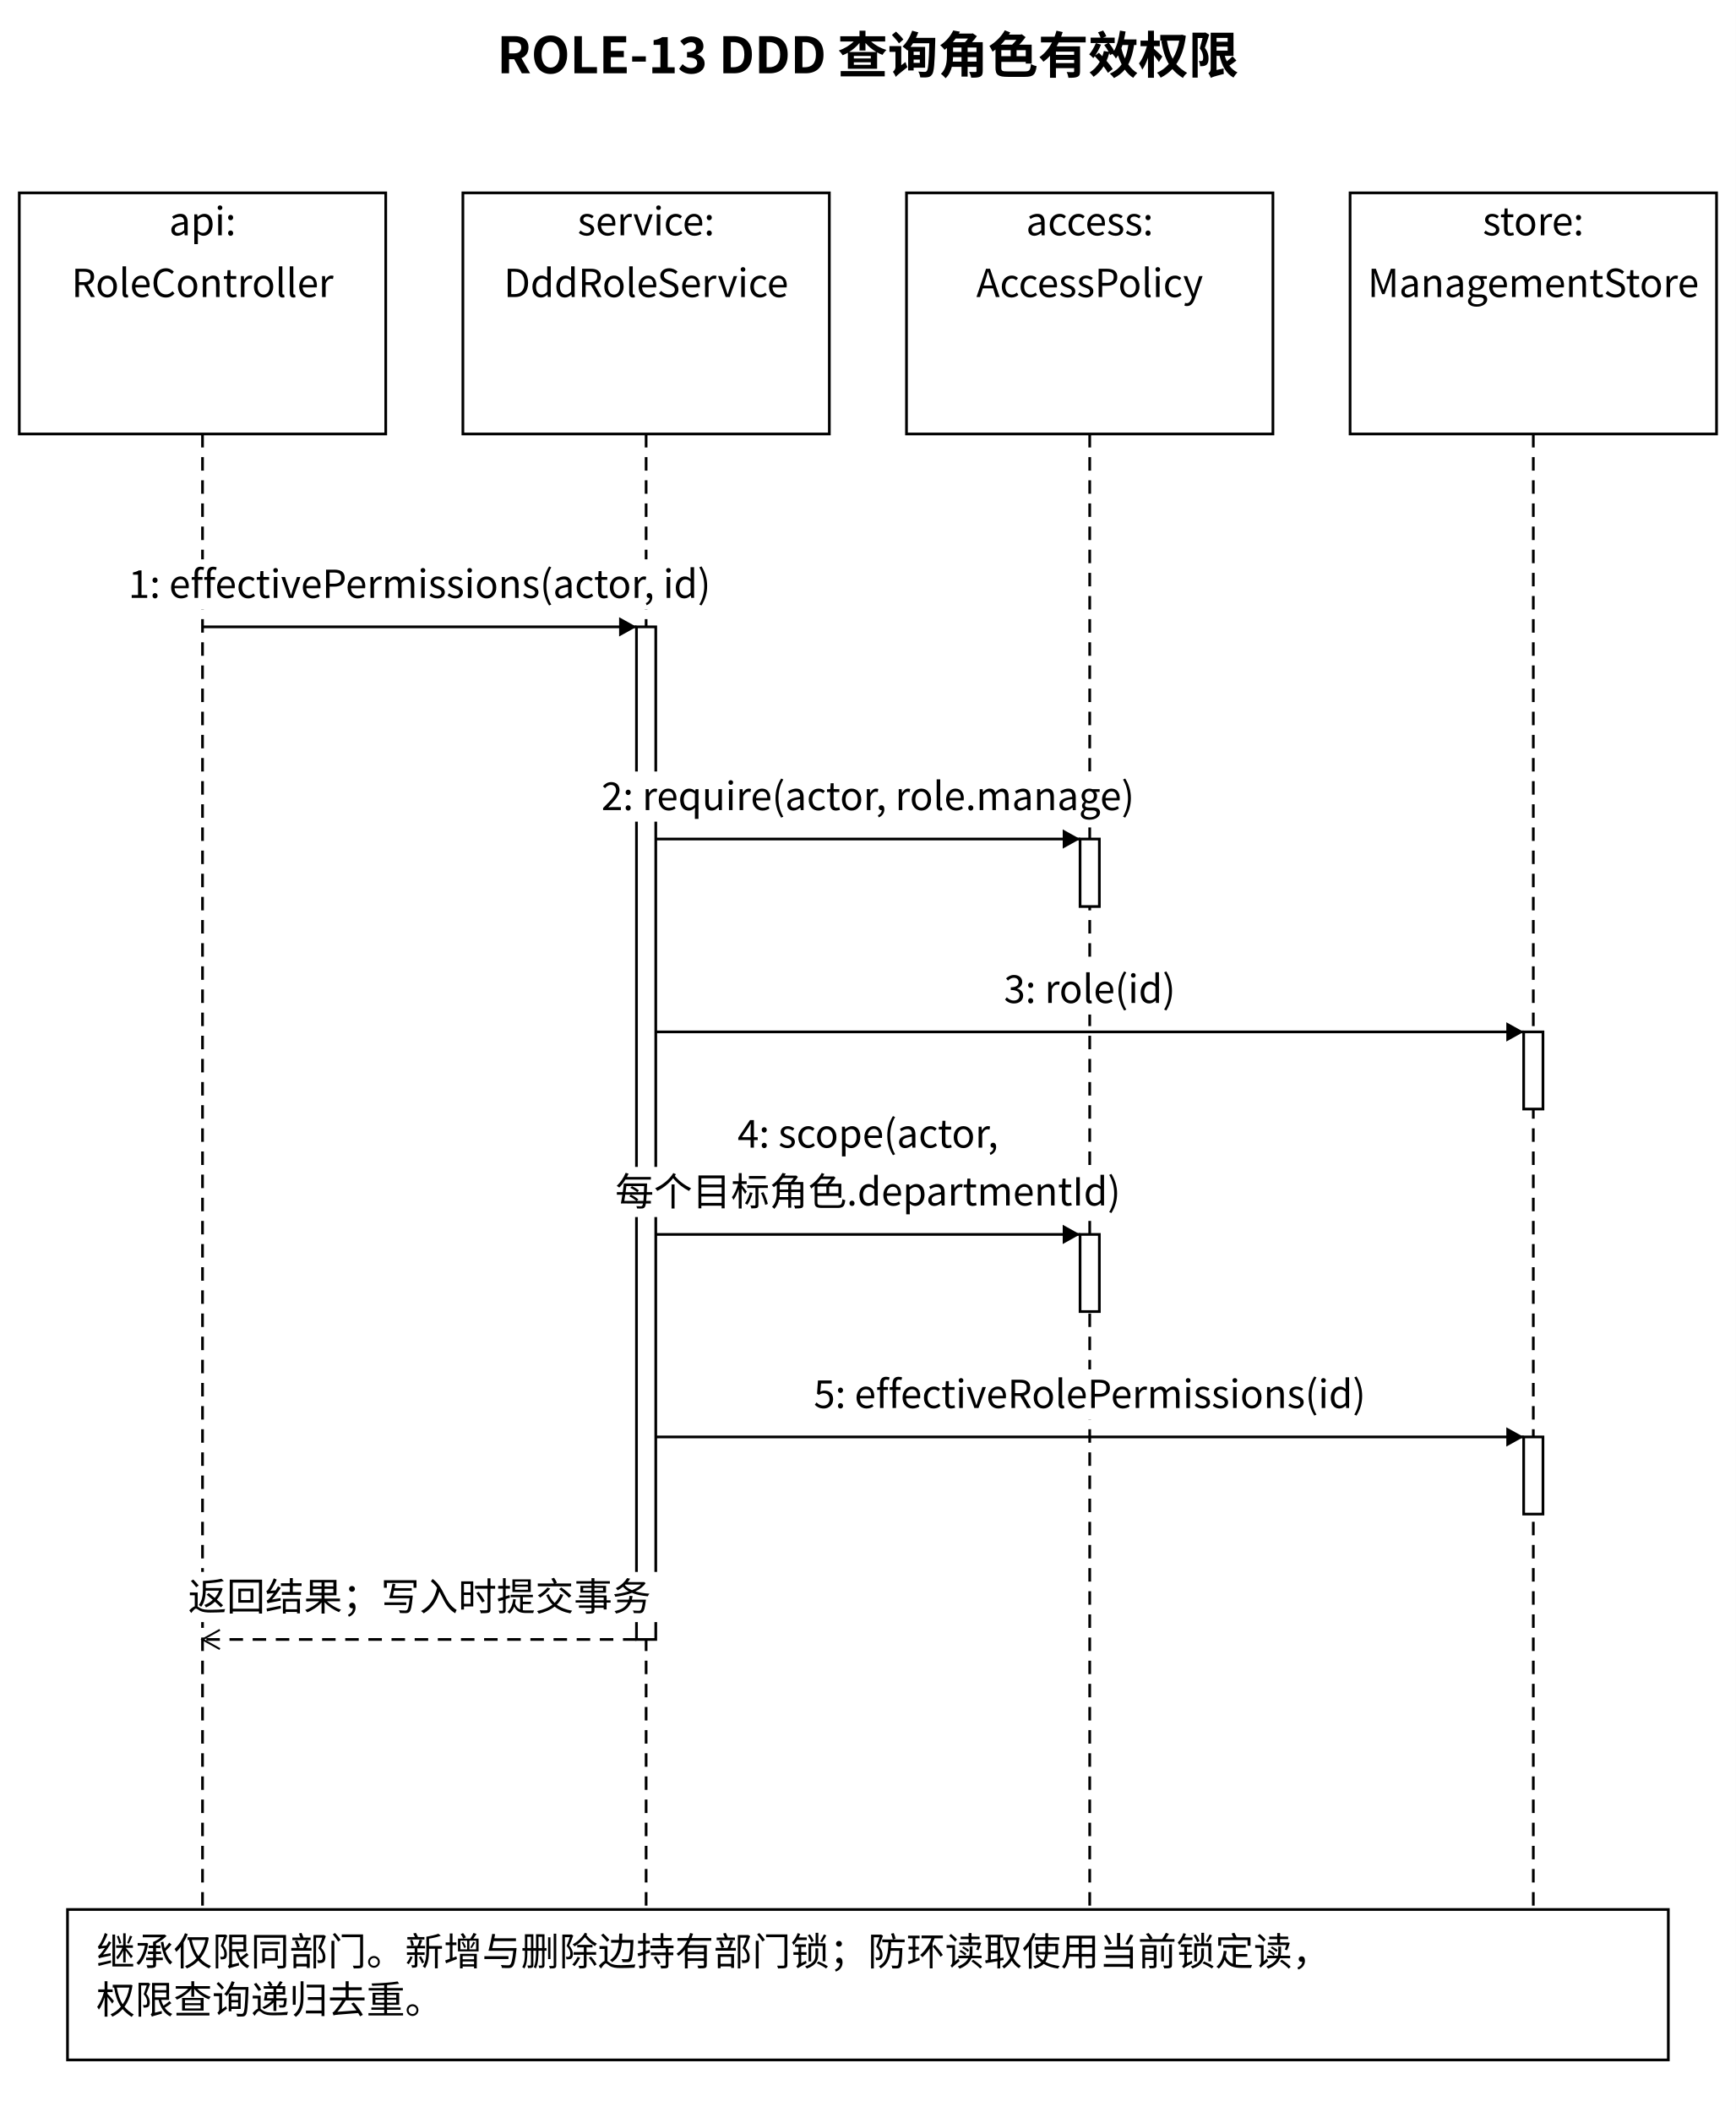
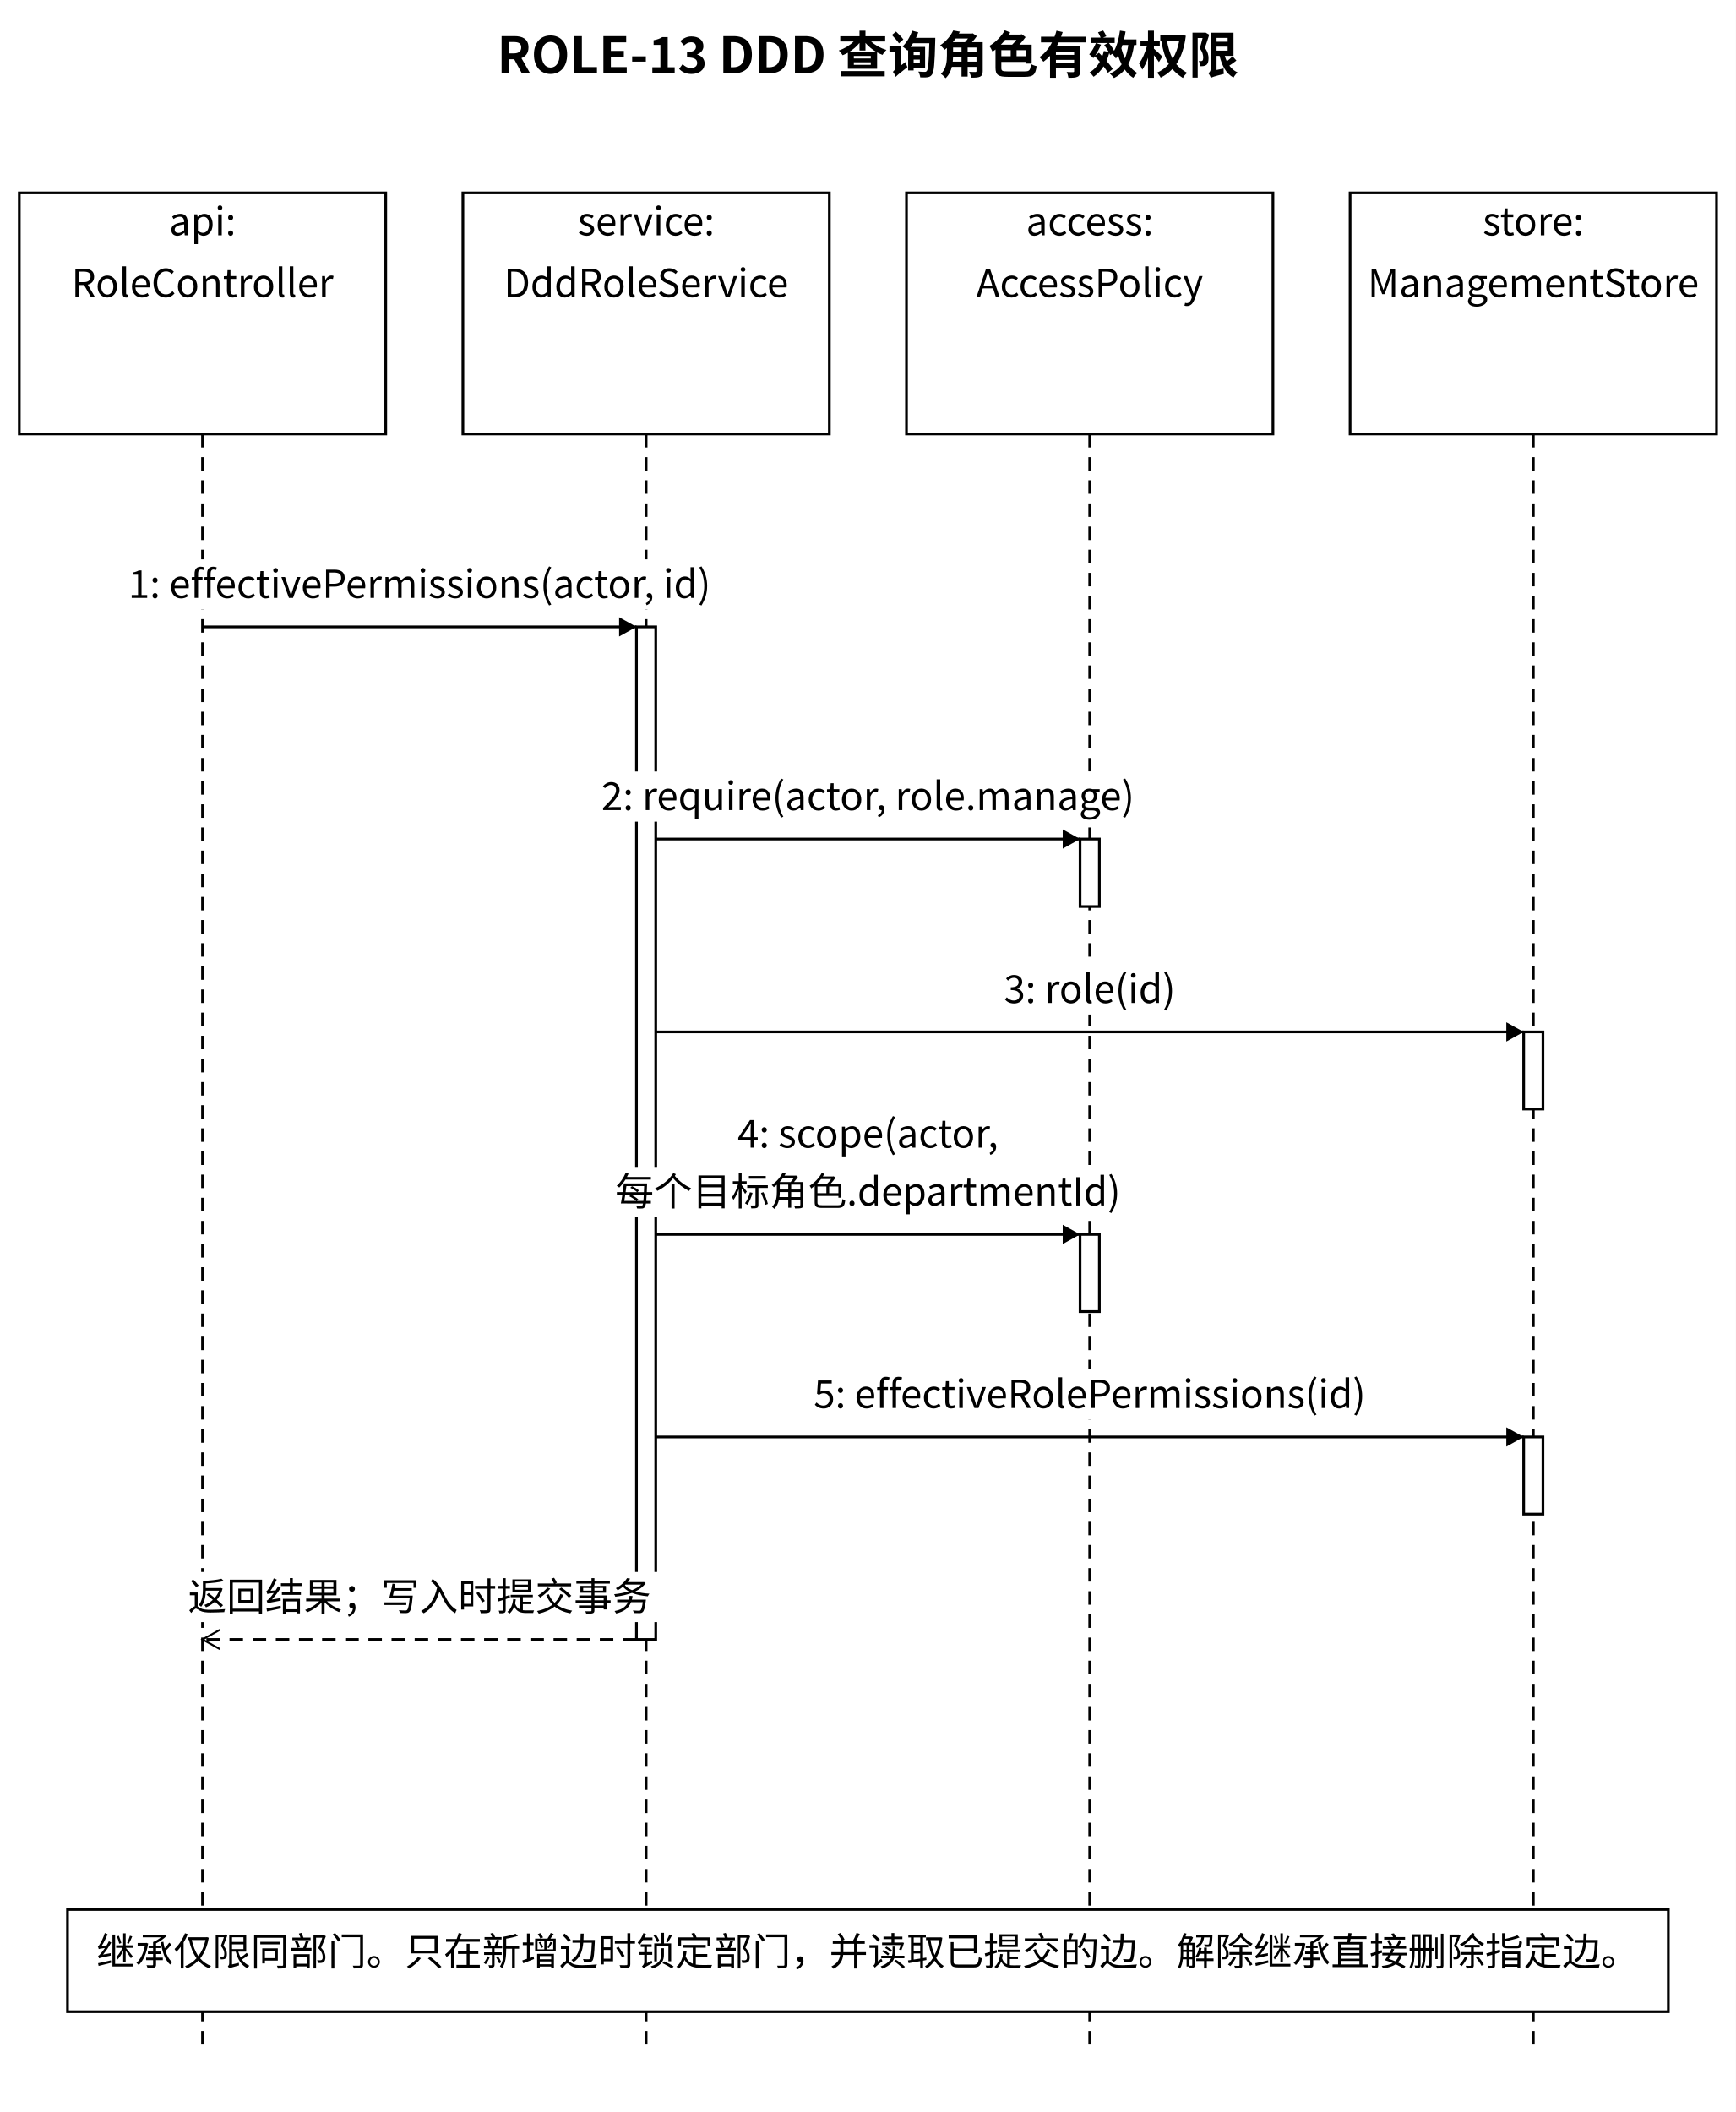
<svg xmlns="http://www.w3.org/2000/svg" width="900" height="1095" viewBox="0 0 900 1095">
  <style>text{font-family:'PingFang SC','Microsoft YaHei','Noto Sans CJK SC',system-ui,sans-serif;fill:black}</style>
  <defs>
    <marker id="open" markerWidth="12" markerHeight="12" refX="10" refY="6" orient="auto" markerUnits="userSpaceOnUse">
      <path d="M1,1 L10,6 L1,11" fill="none" stroke="black" />
    </marker>
    <marker id="filled" markerWidth="12" markerHeight="12" refX="10" refY="6" orient="auto" markerUnits="userSpaceOnUse">
      <path d="M1,1 L10,6 L1,11 Z" fill="black" />
    </marker>
    <marker id="triangle" markerWidth="16" markerHeight="16" refX="14" refY="8" orient="auto" markerUnits="userSpaceOnUse">
      <path d="M1,1 L14,8 L1,15 Z" fill="white" stroke="black" />
    </marker>
  </defs>
  <rect width="100%" height="100%" fill="white" />
  <text x="450.0" y="38" font-size="26" text-anchor="middle" font-weight="600">ROLE-13 DDD 查询角色有效权限</text>
  <rect x="10" y="100" width="190" height="125" rx="0" fill="white" stroke="black" stroke-width="1.4" />
  <text x="105" y="122" font-size="20" text-anchor="middle" font-weight="400">api:</text>
  <text x="105" y="154" font-size="20" text-anchor="middle" font-weight="400">RoleController</text>
  <path d="M 105,225 L 105,1060" fill="none" stroke="black" stroke-width="1.4" stroke-dasharray="7 5" />
  <rect x="240" y="100" width="190" height="125" rx="0" fill="white" stroke="black" stroke-width="1.4" />
  <text x="335" y="122" font-size="20" text-anchor="middle" font-weight="400">service:</text>
  <text x="335" y="154" font-size="20" text-anchor="middle" font-weight="400">DddRoleService</text>
  <path d="M 335,225 L 335,1060" fill="none" stroke="black" stroke-width="1.4" stroke-dasharray="7 5" />
  <rect x="470" y="100" width="190" height="125" rx="0" fill="white" stroke="black" stroke-width="1.4" />
  <text x="565" y="122" font-size="20" text-anchor="middle" font-weight="400">access:</text>
  <text x="565" y="154" font-size="20" text-anchor="middle" font-weight="400">AccessPolicy</text>
  <path d="M 565,225 L 565,1060" fill="none" stroke="black" stroke-width="1.4" stroke-dasharray="7 5" />
  <rect x="700" y="100" width="190" height="125" rx="0" fill="white" stroke="black" stroke-width="1.4" />
  <text x="795" y="122" font-size="20" text-anchor="middle" font-weight="400">store:</text>
  <text x="795" y="154" font-size="20" text-anchor="middle" font-weight="400">ManagementStore</text>
  <path d="M 795,225 L 795,1060" fill="none" stroke="black" stroke-width="1.4" stroke-dasharray="7 5" />
  <rect x="330" y="325" width="10" height="525" rx="0" fill="white" stroke="black" stroke-width="1.4" />
  <path d="M 105,325 L 330,325" fill="none" stroke="black" stroke-width="1.4" marker-end="url(#filled)" />
  <rect x="18.7" y="290" width="397.6" height="26" fill="white" />
  <text x="217.5" y="310" font-size="20" text-anchor="middle" font-weight="400">1: effectivePermissions(actor, id)</text>
  <rect x="560" y="435" width="10" height="35" rx="0" fill="white" stroke="black" stroke-width="1.4" />
  <path d="M 340,435 L 560,435" fill="none" stroke="black" stroke-width="1.4" marker-end="url(#filled)" />
  <rect x="274.0" y="400" width="352" height="26" fill="white" />
  <text x="450.0" y="420" font-size="20" text-anchor="middle" font-weight="400">2: require(actor, role.manage)</text>
  <rect x="790" y="535" width="10" height="40" rx="0" fill="white" stroke="black" stroke-width="1.4" />
  <path d="M 340,535 L 790,535" fill="none" stroke="black" stroke-width="1.4" marker-end="url(#filled)" />
  <rect x="497.3" y="500" width="135.4" height="26" fill="white" />
  <text x="565.0" y="520" font-size="20" text-anchor="middle" font-weight="400">3: role(id)</text>
  <rect x="560" y="640" width="10" height="40" rx="0" fill="white" stroke="black" stroke-width="1.4" />
  <path d="M 340,640 L 560,640" fill="none" stroke="black" stroke-width="1.4" marker-end="url(#filled)" />
  <rect x="359.5" y="575" width="181" height="26" fill="white" />
  <text x="450.0" y="595" font-size="20" text-anchor="middle" font-weight="400">4: scope(actor,</text>
  <rect x="305.2" y="605" width="289.6" height="26" fill="white" />
  <text x="450.0" y="625" font-size="20" text-anchor="middle" font-weight="400">每个目标角色.departmentId)</text>
  <rect x="790" y="745" width="10" height="40" rx="0" fill="white" stroke="black" stroke-width="1.4" />
  <path d="M 340,745 L 790,745" fill="none" stroke="black" stroke-width="1.4" marker-end="url(#filled)" />
  <rect x="383.3" y="710" width="363.4" height="26" fill="white" />
  <text x="565.0" y="730" font-size="20" text-anchor="middle" font-weight="400">5: effectiveRolePermissions(id)</text>
  <path d="M 330,850 L 105,850" fill="none" stroke="black" stroke-width="1.4" stroke-dasharray="7 5" marker-end="url(#open)" />
  <rect x="92.5" y="815" width="250" height="26" fill="white" />
  <text x="217.5" y="835" font-size="20" text-anchor="middle" font-weight="400">返回结果；写入时提交事务</text>
-   <rect x="35" y="990" width="830" height="78" rx="0" fill="white" stroke="black" stroke-width="1.4" />
-   <text x="50" y="1019" font-size="20" text-anchor="start" font-weight="400">继承仅限同部门。新增与删除边持有部门锁；防环读取使用当前锁定读，</text>
-   <text x="50" y="1044" font-size="20" text-anchor="start" font-weight="400">权限查询递归去重。</text>
+   <rect x="35" y="990" width="830" height="53" rx="0" fill="white" stroke="black" stroke-width="1.4" />
+   <text x="50" y="1019" font-size="20" text-anchor="start" font-weight="400">继承仅限同部门。只在新增边时锁定部门，并读取已提交的边。解除继承直接删除指定边。</text>
</svg>
